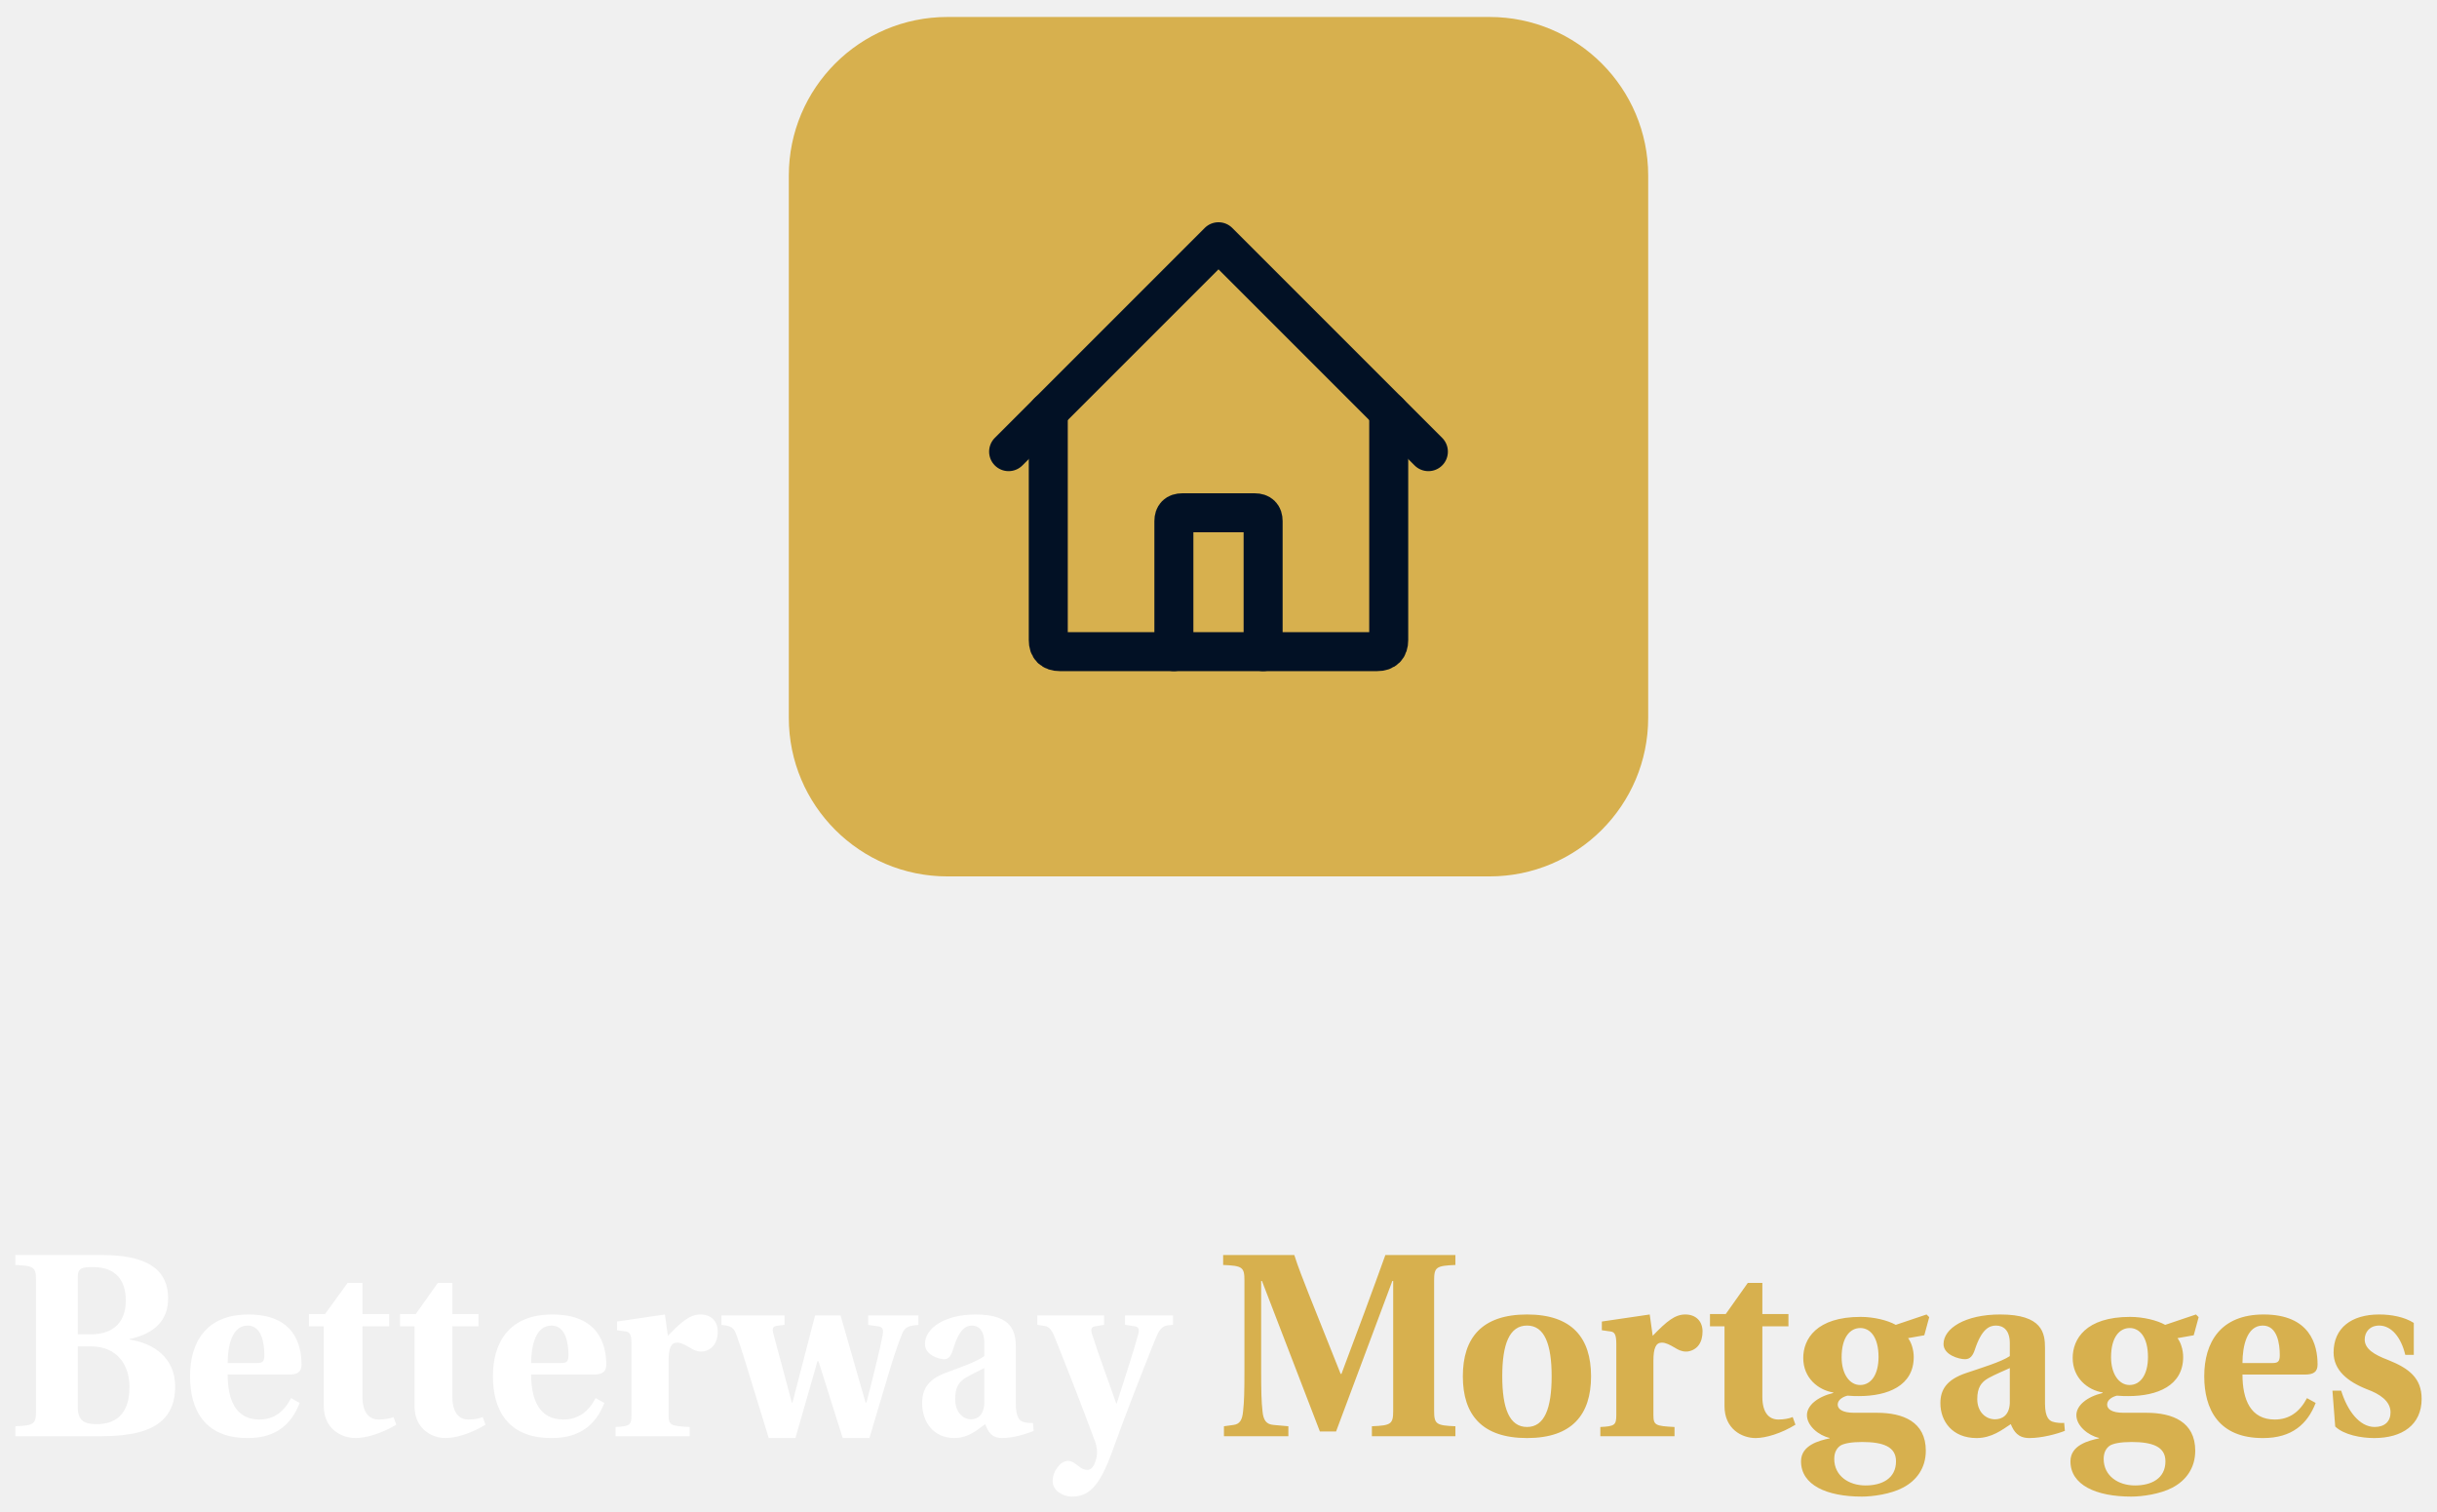
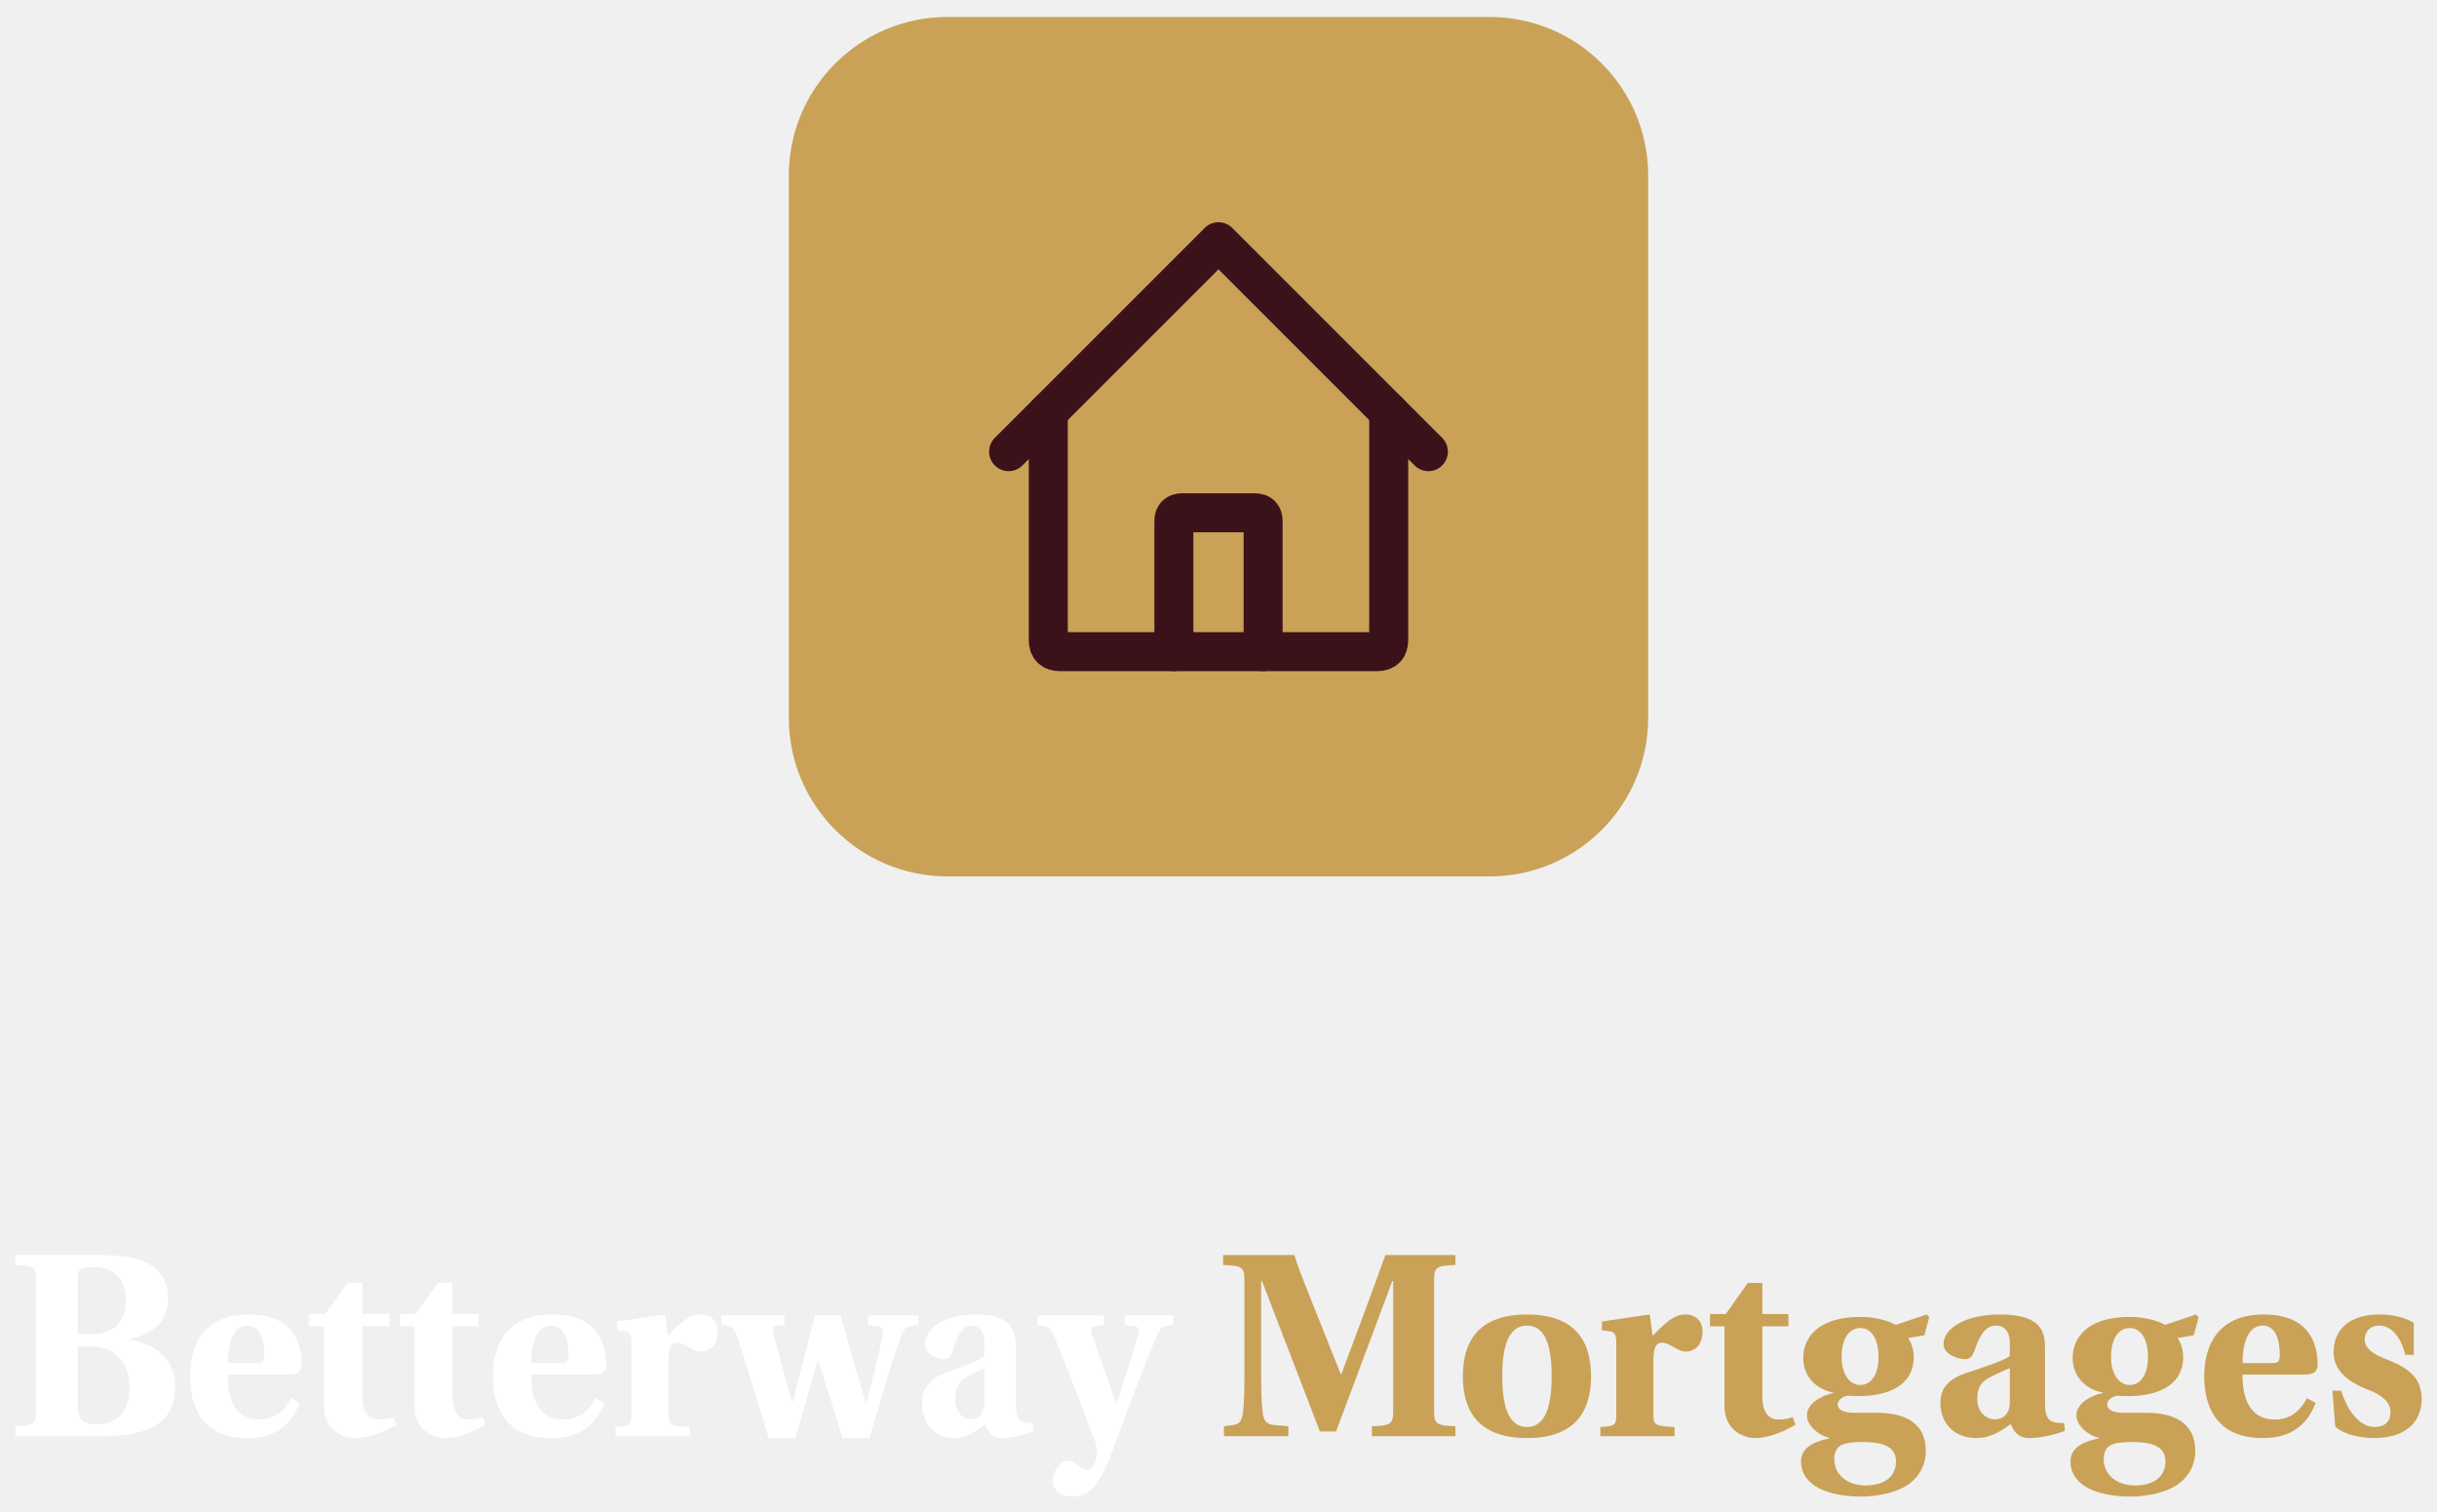
<svg xmlns="http://www.w3.org/2000/svg" viewBox="118 250 1364 846" width="1364" height="846" shape-rendering="geometricPrecision">
  <defs>
    <linearGradient id="sovereignGold_09_Stacked_Logo_White_and_Gold_Transparent" x1="0%" y1="0%" x2="100%" y2="100%">
-       <stop offset="0%" stop-color="#DFBA5B" />
-       <stop offset="50%" stop-color="#D7B04E" />
-       <stop offset="100%" stop-color="#C89F3F" />
+       <stop offset="0%" stop-color="#C9A257" />
+       <stop offset="50%" stop-color="#C9A257" />
+       <stop offset="100%" stop-color="#B08A3E" />
    </linearGradient>
    <linearGradient id="brushedGold_09_Stacked_Logo_White_and_Gold_Transparent" x1="0%" y1="0%" x2="100%" y2="100%">
-       <stop offset="0%" stop-color="#F6E2A4" />
-       <stop offset="35%" stop-color="#DFB859" />
-       <stop offset="70%" stop-color="#C59B3B" />
-       <stop offset="100%" stop-color="#9E7622" />
+       <stop offset="0%" stop-color="#ECD9A6" />
+       <stop offset="35%" stop-color="#C9A257" />
+       <stop offset="70%" stop-color="#B08A3E" />
+       <stop offset="100%" stop-color="#7D5F1F" />
    </linearGradient>
    <linearGradient id="daylightGold_09_Stacked_Logo_White_and_Gold_Transparent" x1="0%" y1="0%" x2="100%" y2="100%">
-       <stop offset="0%" stop-color="#D4AC4B" />
-       <stop offset="50%" stop-color="#C29736" />
-       <stop offset="100%" stop-color="#A67C21" />
+       <stop offset="0%" stop-color="#C9A257" />
+       <stop offset="50%" stop-color="#B08A3E" />
+       <stop offset="100%" stop-color="#7D5F1F" />
    </linearGradient>
    <radialGradient id="midnightNavyBg_09_Stacked_Logo_White_and_Gold_Transparent" cx="50%" cy="45%" r="75%">
-       <stop offset="0%" stop-color="#051B38" />
-       <stop offset="65%" stop-color="#021125" />
-       <stop offset="100%" stop-color="#010A17" />
+       <stop offset="0%" stop-color="#4A1520" />
+       <stop offset="65%" stop-color="#3B1219" />
+       <stop offset="100%" stop-color="#2A0B10" />
    </radialGradient>
  </defs>
  <g transform="translate(311.60, -153.05) scale(1.85)">
    <g>
-       <rect x="134.00" y="223.00" width="260.00" height="260.00" rx="48.00" fill="#D7B04E" />
-       <g fill="none" stroke="#021125" stroke-width="11.80" stroke-linecap="round" stroke-linejoin="round">
+       <rect x="134.00" y="223.00" width="260.00" height="260.00" rx="48.00" fill="#C9A257" />
+       <g fill="none" stroke="#3B1219" stroke-width="11.80" stroke-linecap="round" stroke-linejoin="round">
        <path d="M 200.50,354.50 L 264.00,291.00 L 327.50,354.50" />
        <path d="M 212.50,342.50 L 212.50,411.50 Q 212.50,415.00 216.00,415.00 L 312.00,415.00 Q 315.50,415.00 315.50,411.50 L 315.50,342.50" />
        <path d="M 250.50,415.00 L 250.50,375.50 Q 250.50,373.00 253.00,373.00 L 275.00,373.00 Q 277.50,373.00 277.50,375.50 L 277.50,415.00" />
      </g>
    </g>
  </g>
  <g transform="translate(-334.12, 642.48) scale(1.04)">
    <path d="M 476.59,347.18 L 483.75,347.18 C 497.80,347.18 504.41,357.17 504.41,369.02 C 504.41,384.10 496.55,389.03 486.71,389.03 C 479.69,389.03 476.59,386.76 476.59,379.87 L 476.59,347.18 Z M 476.59,309.69 C 476.59,304.91 479.12,304.49 484.74,304.49 C 497.38,304.49 502.43,311.96 502.43,322.52 C 502.43,332.94 496.97,340.69 483.46,340.69 L 476.59,340.69 L 476.59,309.69 Z M 443.00,298.00 L 443.00,303.35 C 452.99,303.79 454.11,304.49 454.11,311.67 L 454.11,381.83 C 454.11,389.03 452.99,389.73 443.00,390.15 L 443.00,395.50 L 489.37,395.50 C 505.40,395.50 515.08,392.68 520.99,387.88 C 526.76,383.24 529.00,376.48 529.00,368.86 C 529.00,353.23 517.47,345.48 504.41,343.50 L 504.41,343.24 C 518.18,340.27 525.20,332.94 525.20,321.40 C 525.20,304.21 511.57,298.00 489.37,298.00 L 443.00,298.00 Z M 591.39,375.01 C 587.56,382.39 582.09,386.53 574.33,386.53 C 561.59,386.53 557.25,375.92 557.25,362.34 L 590.11,362.34 C 594.71,362.34 597.00,361.05 597.00,356.90 C 597.00,346.31 593.06,330.00 568.45,330.00 C 545.52,330.00 537.00,345.14 537.00,363.25 C 537.00,380.83 544.50,396.62 568.21,396.50 C 583.36,396.50 591.64,389.00 595.98,377.60 L 591.39,375.01 Z M 557.25,356.13 C 557.25,346.82 559.67,335.96 567.96,335.96 C 575.72,335.96 576.99,345.79 576.99,351.87 C 576.99,355.37 575.98,356.13 573.05,356.13 L 557.25,356.13 Z M 644.14,336.39 L 644.14,329.75 L 629.80,329.75 L 629.80,313.00 L 621.81,313.00 L 609.68,329.75 L 601.00,329.75 L 601.00,336.39 L 608.99,336.39 L 608.99,379.34 C 608.99,391.45 618.36,396.50 626.09,396.50 C 631.74,396.50 640.29,393.97 648.00,389.31 L 646.49,385.20 C 644.55,385.99 641.67,386.53 638.63,386.53 C 633.40,386.53 629.80,382.81 629.80,374.29 L 629.80,336.39 L 644.14,336.39 Z M 692.23,336.39 L 692.23,329.75 L 678.19,329.75 L 678.19,313.00 L 670.36,313.00 L 658.50,329.75 L 650.00,329.75 L 650.00,336.39 L 657.82,336.39 L 657.82,379.34 C 657.82,391.45 666.99,396.50 674.56,396.50 C 680.08,396.50 688.45,393.97 696.00,389.31 L 694.52,385.20 C 692.63,385.99 689.80,386.53 686.83,386.53 C 681.71,386.53 678.19,382.81 678.19,374.29 L 678.19,336.39 L 692.23,336.39 Z M 755.29,375.01 C 751.41,382.39 745.84,386.53 737.95,386.53 C 725.00,386.53 720.58,375.92 720.58,362.34 L 754.00,362.34 C 758.67,362.34 761.00,361.05 761.00,356.90 C 761.00,346.31 756.99,330.00 731.98,330.00 C 708.66,330.00 700.00,345.14 700.00,363.25 C 700.00,380.83 707.63,396.62 731.73,396.50 C 747.14,396.50 755.56,389.00 759.97,377.60 L 755.29,375.01 Z M 720.58,356.13 C 720.58,346.82 723.05,335.96 731.47,335.96 C 739.36,335.96 740.66,345.79 740.66,351.87 C 740.66,355.37 739.63,356.13 736.65,356.13 L 720.58,356.13 Z M 794.56,354.93 C 794.56,348.14 795.89,345.15 799.05,345.15 C 801.17,345.15 803.16,346.19 806.07,347.88 C 807.78,348.92 809.62,349.96 812.14,349.96 C 814.78,349.96 817.43,348.53 818.87,346.57 C 820.34,344.62 821.00,342.01 821.00,339.13 C 821.00,333.53 817.30,330.00 811.75,330.00 C 806.19,330.00 801.83,333.53 794.17,341.48 L 792.58,330.00 L 766.81,333.79 L 766.81,338.48 L 771.43,339.13 C 773.54,339.40 774.59,340.58 774.59,345.80 L 774.59,384.15 C 774.59,389.63 773.54,390.16 766.00,390.55 L 766.00,395.50 L 805.92,395.50 L 805.92,390.55 C 795.74,390.02 794.56,389.63 794.56,384.15 L 794.56,354.93 Z M 823.00,330.50 L 823.00,335.61 C 828.22,336.16 829.65,336.83 831.22,341.40 C 834.10,349.63 834.87,352.32 837.48,360.81 L 848.45,396.50 L 862.81,396.50 L 874.68,355.14 L 875.21,355.14 L 888.27,396.50 L 902.63,396.50 L 912.03,364.97 C 914.76,355.69 917.52,347.21 919.47,342.35 C 921.43,337.11 922.33,336.16 929.00,335.61 L 929.00,330.50 L 901.97,330.50 L 901.97,335.61 L 907.58,336.43 C 909.93,336.83 910.19,338.31 909.81,340.88 C 908.62,347.61 904.32,364.72 901.06,377.37 L 900.55,377.37 L 887.09,330.50 L 873.38,330.50 L 861.24,377.37 L 860.86,377.37 L 850.94,340.33 C 850.15,337.36 850.68,336.29 853.29,336.01 L 856.94,335.61 L 856.94,330.50 L 823.00,330.50 Z M 990.66,388.35 C 989.16,388.48 986.85,388.35 985.12,387.71 C 983.63,387.18 981.43,385.63 981.43,378.01 L 981.43,348.11 C 981.43,340.09 980.27,330.00 959.85,330.00 C 942.90,330.00 932.51,337.50 932.51,345.91 C 932.51,351.73 939.89,354.07 942.90,354.07 C 945.42,354.07 946.70,351.99 947.62,348.90 C 950.85,337.90 954.55,335.96 957.77,335.96 C 961.13,335.96 964.46,338.15 964.46,345.52 L 964.46,352.38 C 960.42,355.49 950.74,358.72 943.24,361.57 C 934.12,365.07 931.00,370.36 931.00,377.74 C 931.00,387.44 936.77,396.50 948.43,396.50 C 955.81,396.50 960.89,391.97 964.93,389.00 C 966.43,393.00 968.39,396.50 973.93,396.50 C 979.93,396.50 987.20,394.30 991.00,392.62 L 990.66,388.35 Z M 964.46,377.60 C 964.25,384.59 960.42,386.41 957.32,386.41 C 952.81,386.41 948.78,382.39 948.78,375.54 C 948.78,369.46 950.62,366.48 954.08,364.28 C 957.66,362.08 961.70,360.28 964.46,358.84 L 964.46,377.60 Z M 1040.20,330.50 L 1040.20,335.56 L 1045.48,336.37 C 1047.26,336.62 1048.04,337.83 1047.40,340.36 C 1043.81,353.02 1039.70,365.40 1035.71,377.91 L 1035.47,377.91 C 1031.22,365.67 1026.49,353.27 1022.50,340.76 C 1021.60,338.10 1022.00,336.62 1024.05,336.37 L 1028.92,335.56 L 1028.92,330.50 L 993.00,330.50 L 993.00,335.56 L 997.23,336.22 C 999.15,336.62 1000.70,338.10 1002.12,341.70 C 1009.56,360.20 1017.25,379.91 1024.05,398.30 C 1025.07,400.97 1025.45,404.42 1024.81,407.08 C 1024.05,410.14 1022.89,413.62 1019.82,413.62 C 1018.40,413.62 1016.73,412.95 1015.19,411.62 C 1012.76,409.75 1011.60,408.81 1009.42,408.81 C 1005.33,408.81 1001.22,414.54 1001.22,419.61 C 1001.22,424.80 1006.73,428.00 1011.60,428.00 C 1020.46,428.00 1026.35,422.94 1033.29,403.76 C 1040.72,383.11 1048.42,363.53 1056.00,344.49 C 1058.30,338.76 1059.71,336.22 1063.29,335.83 L 1066.00,335.56 L 1066.00,330.50 L 1040.20,330.50 Z" fill="#FFFFFF" fill-rule="evenodd" />
-     <path d="M 1218.00,395.50 L 1218.00,390.15 C 1207.71,389.73 1206.54,389.03 1206.54,381.83 L 1206.54,311.67 C 1206.54,304.49 1207.71,303.79 1218.00,303.35 L 1218.00,298.00 L 1180.30,298.00 C 1177.83,304.76 1172.91,318.58 1168.99,329.00 L 1156.67,361.97 L 1156.24,361.97 L 1138.97,318.72 C 1136.50,312.38 1133.17,304.05 1131.29,298.00 L 1093.00,298.00 L 1093.00,303.35 C 1103.31,303.79 1104.46,304.49 1104.46,311.67 L 1104.46,359.99 C 1104.46,371.55 1104.31,377.05 1103.74,381.98 C 1103.31,386.91 1101.86,389.03 1098.51,389.45 L 1093.43,390.15 L 1093.43,395.50 L 1128.10,395.50 L 1128.10,390.15 L 1120.26,389.45 C 1116.20,389.16 1114.62,386.91 1114.18,381.98 C 1113.60,376.90 1113.46,371.42 1113.46,359.99 L 1113.46,311.96 L 1113.89,311.96 L 1145.07,392.97 L 1153.77,392.97 L 1184.06,311.96 L 1184.51,311.96 L 1184.51,381.83 C 1184.51,389.03 1183.33,389.73 1173.05,390.15 L 1173.05,395.50 L 1218.00,395.50 Z M 1256.56,330.00 C 1232.26,330.00 1222.00,342.55 1222.00,363.25 C 1222.00,383.95 1232.26,396.50 1256.56,396.50 C 1280.74,396.50 1291.00,383.95 1291.00,363.25 C 1291.00,342.55 1280.74,330.00 1256.56,330.00 Z M 1243.21,363.25 C 1243.21,345.91 1247.09,335.96 1256.56,335.96 C 1265.91,335.96 1269.79,345.91 1269.79,363.25 C 1269.79,380.59 1265.91,390.54 1256.56,390.54 C 1247.09,390.54 1243.21,380.59 1243.21,363.25 Z M 1324.56,354.93 C 1324.56,348.14 1325.89,345.15 1329.05,345.15 C 1331.17,345.15 1333.16,346.19 1336.07,347.88 C 1337.78,348.92 1339.62,349.96 1342.14,349.96 C 1344.78,349.96 1347.43,348.53 1348.87,346.57 C 1350.34,344.62 1351.00,342.01 1351.00,339.13 C 1351.00,333.53 1347.30,330.00 1341.75,330.00 C 1336.19,330.00 1331.83,333.53 1324.17,341.48 L 1322.58,330.00 L 1296.81,333.79 L 1296.81,338.48 L 1301.43,339.13 C 1303.54,339.40 1304.59,340.58 1304.59,345.80 L 1304.59,384.15 C 1304.59,389.63 1303.54,390.16 1296.00,390.55 L 1296.00,395.50 L 1335.92,395.50 L 1335.92,390.55 C 1325.74,390.02 1324.56,389.63 1324.56,384.15 L 1324.56,354.93 Z M 1397.23,336.39 L 1397.23,329.75 L 1383.19,329.75 L 1383.19,313.00 L 1375.36,313.00 L 1363.50,329.75 L 1355.00,329.75 L 1355.00,336.39 L 1362.82,336.39 L 1362.82,379.34 C 1362.82,391.45 1371.99,396.50 1379.56,396.50 C 1385.08,396.50 1393.45,393.97 1401.00,389.31 L 1399.52,385.20 C 1397.63,385.99 1394.80,386.53 1391.83,386.53 C 1386.71,386.53 1383.19,382.81 1383.19,374.29 L 1383.19,336.39 L 1397.23,336.39 Z M 1432.60,382.90 C 1426.12,382.90 1423.74,380.83 1423.74,378.47 C 1423.74,375.63 1427.18,374.07 1429.04,373.68 C 1431.55,373.92 1433.53,373.92 1435.13,373.92 C 1450.75,373.92 1464.66,368.34 1464.66,352.89 C 1464.66,348.99 1463.34,344.95 1461.62,342.73 L 1470.35,341.19 L 1473.00,331.44 L 1471.55,330.00 L 1454.99,335.58 C 1450.63,333.13 1443.20,331.30 1436.06,331.30 C 1412.22,331.30 1405.20,343.26 1405.20,353.39 C 1405.20,364.18 1413.27,370.67 1421.34,371.97 L 1421.34,372.24 C 1412.73,374.33 1407.19,379.00 1407.19,384.20 C 1407.19,389.92 1413.54,395.12 1419.36,396.42 L 1419.36,396.67 C 1413.81,397.84 1404.00,400.32 1404.00,409.01 C 1404.00,421.77 1417.78,428.00 1436.72,428.00 C 1442.54,428.00 1452.22,426.70 1458.84,423.19 C 1466.13,419.41 1471.16,412.67 1471.16,403.31 C 1471.16,387.71 1458.84,382.90 1444.94,382.90 L 1432.60,382.90 Z M 1425.85,353.01 C 1425.85,341.96 1430.61,337.29 1435.91,337.29 C 1441.09,337.29 1445.72,341.96 1445.72,352.89 C 1445.72,362.10 1441.87,367.95 1435.79,367.95 C 1430.10,367.95 1425.85,361.98 1425.85,353.01 Z M 1436.84,398.62 C 1448.10,398.62 1455.12,401.09 1455.12,409.01 C 1455.12,418.25 1447.59,422.01 1438.71,422.01 C 1429.83,422.01 1421.88,416.95 1421.88,407.71 C 1421.88,404.08 1423.33,401.87 1425.19,400.57 C 1427.06,399.41 1431.03,398.62 1436.84,398.62 Z M 1545.62,388.35 C 1543.95,388.48 1541.37,388.35 1539.44,387.71 C 1537.77,387.18 1535.31,385.63 1535.31,378.01 L 1535.31,348.11 C 1535.31,340.09 1534.02,330.00 1511.21,330.00 C 1492.29,330.00 1480.69,337.50 1480.69,345.91 C 1480.69,351.73 1488.93,354.07 1492.29,354.07 C 1495.11,354.07 1496.54,351.99 1497.56,348.90 C 1501.17,337.90 1505.29,335.96 1508.90,335.96 C 1512.64,335.96 1516.37,338.15 1516.37,345.52 L 1516.37,352.38 C 1511.86,355.49 1501.04,358.72 1492.67,361.57 C 1482.48,365.07 1479.00,370.36 1479.00,377.74 C 1479.00,387.44 1485.44,396.50 1498.47,396.50 C 1506.70,396.50 1512.38,391.97 1516.89,389.00 C 1518.56,393.00 1520.75,396.50 1526.93,396.50 C 1533.64,396.50 1541.75,394.30 1546.00,392.62 L 1545.62,388.35 Z M 1516.37,377.60 C 1516.12,384.59 1511.86,386.41 1508.39,386.41 C 1503.36,386.41 1498.85,382.39 1498.85,375.54 C 1498.85,369.46 1500.90,366.48 1504.77,364.28 C 1508.78,362.08 1513.29,360.28 1516.37,358.84 L 1516.37,377.60 Z M 1577.60,382.90 C 1571.12,382.90 1568.74,380.83 1568.74,378.47 C 1568.74,375.63 1572.18,374.07 1574.04,373.68 C 1576.55,373.92 1578.53,373.92 1580.13,373.92 C 1595.75,373.92 1609.66,368.34 1609.66,352.89 C 1609.66,348.99 1608.34,344.95 1606.62,342.73 L 1615.35,341.19 L 1618.00,331.44 L 1616.55,330.00 L 1599.99,335.58 C 1595.63,333.13 1588.20,331.30 1581.06,331.30 C 1557.22,331.30 1550.20,343.26 1550.20,353.39 C 1550.20,364.18 1558.27,370.67 1566.34,371.97 L 1566.34,372.24 C 1557.73,374.33 1552.19,379.00 1552.19,384.20 C 1552.19,389.92 1558.54,395.12 1564.36,396.42 L 1564.36,396.67 C 1558.81,397.84 1549.00,400.32 1549.00,409.01 C 1549.00,421.77 1562.78,428.00 1581.72,428.00 C 1587.54,428.00 1597.22,426.70 1603.84,423.19 C 1611.13,419.41 1616.16,412.67 1616.16,403.31 C 1616.16,387.71 1603.84,382.90 1589.94,382.90 L 1577.60,382.90 Z M 1570.85,353.01 C 1570.85,341.96 1575.61,337.29 1580.91,337.29 C 1586.09,337.29 1590.72,341.96 1590.72,352.89 C 1590.72,362.10 1586.87,367.95 1580.79,367.95 C 1575.10,367.95 1570.85,361.98 1570.85,353.01 Z M 1581.84,398.62 C 1593.10,398.62 1600.12,401.09 1600.12,409.01 C 1600.12,418.25 1592.59,422.01 1583.71,422.01 C 1574.83,422.01 1566.88,416.95 1566.88,407.71 C 1566.88,404.08 1568.33,401.87 1570.19,400.57 C 1572.06,399.41 1576.03,398.62 1581.84,398.62 Z M 1676.29,375.01 C 1672.41,382.39 1666.84,386.53 1658.95,386.53 C 1646.00,386.53 1641.58,375.92 1641.58,362.34 L 1675.00,362.34 C 1679.67,362.34 1682.00,361.05 1682.00,356.90 C 1682.00,346.31 1677.99,330.00 1652.98,330.00 C 1629.66,330.00 1621.00,345.14 1621.00,363.25 C 1621.00,380.83 1628.63,396.62 1652.73,396.50 C 1668.14,396.50 1676.56,389.00 1680.97,377.60 L 1676.29,375.01 Z M 1641.58,356.13 C 1641.58,346.82 1644.05,335.96 1652.47,335.96 C 1660.36,335.96 1661.66,345.79 1661.66,351.87 C 1661.66,355.37 1660.63,356.13 1657.65,356.13 L 1641.58,356.13 Z M 1691.49,390.29 C 1696.20,394.82 1705.50,396.50 1712.46,396.50 C 1727.57,396.50 1738.00,389.39 1738.00,375.42 C 1738.00,364.28 1731.30,358.99 1719.90,354.46 C 1712.69,351.73 1707.36,348.64 1707.36,343.46 C 1707.36,339.44 1710.10,335.96 1715.17,335.96 C 1721.51,335.96 1726.84,341.91 1729.20,351.73 L 1733.78,351.73 L 1733.78,334.53 C 1728.70,331.29 1721.63,330.00 1715.17,330.00 C 1700.06,330.00 1690.62,337.38 1690.62,350.44 C 1690.62,359.89 1697.95,366.10 1708.86,370.36 C 1715.17,372.69 1721.26,376.45 1721.26,382.65 C 1721.26,387.57 1718.16,390.54 1712.69,390.54 C 1704.51,390.54 1697.95,381.62 1694.71,371.01 L 1690.00,371.01 L 1691.49,390.29 Z" fill="#D7B04E" fill-rule="evenodd" />
+     <path d="M 1218.00,395.50 L 1218.00,390.15 C 1207.71,389.73 1206.54,389.03 1206.54,381.83 L 1206.54,311.67 C 1206.54,304.49 1207.71,303.79 1218.00,303.35 L 1218.00,298.00 L 1180.30,298.00 C 1177.83,304.76 1172.91,318.58 1168.99,329.00 L 1156.67,361.97 L 1156.24,361.97 L 1138.97,318.72 C 1136.50,312.38 1133.17,304.05 1131.29,298.00 L 1093.00,298.00 L 1093.00,303.35 C 1103.31,303.79 1104.46,304.49 1104.46,311.67 L 1104.46,359.99 C 1104.46,371.55 1104.31,377.05 1103.74,381.98 C 1103.31,386.91 1101.86,389.03 1098.51,389.45 L 1093.43,390.15 L 1093.43,395.50 L 1128.10,395.50 L 1128.10,390.15 L 1120.26,389.45 C 1116.20,389.16 1114.62,386.91 1114.18,381.98 C 1113.60,376.90 1113.46,371.42 1113.46,359.99 L 1113.46,311.96 L 1113.89,311.96 L 1145.07,392.97 L 1153.77,392.97 L 1184.06,311.96 L 1184.51,311.96 L 1184.51,381.83 C 1184.51,389.03 1183.33,389.73 1173.05,390.15 L 1173.05,395.50 L 1218.00,395.50 Z M 1256.56,330.00 C 1232.26,330.00 1222.00,342.55 1222.00,363.25 C 1222.00,383.95 1232.26,396.50 1256.56,396.50 C 1280.74,396.50 1291.00,383.95 1291.00,363.25 C 1291.00,342.55 1280.74,330.00 1256.56,330.00 Z M 1243.21,363.25 C 1243.21,345.91 1247.09,335.96 1256.56,335.96 C 1265.91,335.96 1269.79,345.91 1269.79,363.25 C 1269.79,380.59 1265.91,390.54 1256.56,390.54 C 1247.09,390.54 1243.21,380.59 1243.21,363.25 Z M 1324.56,354.93 C 1324.56,348.14 1325.89,345.15 1329.05,345.15 C 1331.17,345.15 1333.16,346.19 1336.07,347.88 C 1337.78,348.92 1339.62,349.96 1342.14,349.96 C 1344.78,349.96 1347.43,348.53 1348.87,346.57 C 1350.34,344.62 1351.00,342.01 1351.00,339.13 C 1351.00,333.53 1347.30,330.00 1341.75,330.00 C 1336.19,330.00 1331.83,333.53 1324.17,341.48 L 1322.58,330.00 L 1296.81,333.79 L 1296.81,338.48 L 1301.43,339.13 C 1303.54,339.40 1304.59,340.58 1304.59,345.80 L 1304.59,384.15 C 1304.59,389.63 1303.54,390.16 1296.00,390.55 L 1296.00,395.50 L 1335.92,395.50 L 1335.92,390.55 C 1325.74,390.02 1324.56,389.63 1324.56,384.15 L 1324.56,354.93 Z M 1397.23,336.39 L 1397.23,329.75 L 1383.19,329.75 L 1383.19,313.00 L 1375.36,313.00 L 1363.50,329.75 L 1355.00,329.75 L 1355.00,336.39 L 1362.82,336.39 L 1362.82,379.34 C 1362.82,391.45 1371.99,396.50 1379.56,396.50 C 1385.08,396.50 1393.45,393.97 1401.00,389.31 L 1399.52,385.20 C 1397.63,385.99 1394.80,386.53 1391.83,386.53 C 1386.71,386.53 1383.19,382.81 1383.19,374.29 L 1383.19,336.39 L 1397.23,336.39 Z M 1432.60,382.90 C 1426.12,382.90 1423.74,380.83 1423.74,378.47 C 1423.74,375.63 1427.18,374.07 1429.04,373.68 C 1431.55,373.92 1433.53,373.92 1435.13,373.92 C 1450.75,373.92 1464.66,368.34 1464.66,352.89 C 1464.66,348.99 1463.34,344.95 1461.62,342.73 L 1470.35,341.19 L 1473.00,331.44 L 1471.55,330.00 L 1454.99,335.58 C 1450.63,333.13 1443.20,331.30 1436.06,331.30 C 1412.22,331.30 1405.20,343.26 1405.20,353.39 C 1405.20,364.18 1413.27,370.67 1421.34,371.97 L 1421.34,372.24 C 1412.73,374.33 1407.19,379.00 1407.19,384.20 C 1407.19,389.92 1413.54,395.12 1419.36,396.42 L 1419.36,396.67 C 1413.81,397.84 1404.00,400.32 1404.00,409.01 C 1404.00,421.77 1417.78,428.00 1436.72,428.00 C 1442.54,428.00 1452.22,426.70 1458.84,423.19 C 1466.13,419.41 1471.16,412.67 1471.16,403.31 C 1471.16,387.71 1458.84,382.90 1444.94,382.90 L 1432.60,382.90 Z M 1425.85,353.01 C 1425.85,341.96 1430.61,337.29 1435.91,337.29 C 1441.09,337.29 1445.72,341.96 1445.72,352.89 C 1445.72,362.10 1441.87,367.95 1435.79,367.95 C 1430.10,367.95 1425.85,361.98 1425.85,353.01 Z M 1436.84,398.62 C 1448.10,398.62 1455.12,401.09 1455.12,409.01 C 1455.12,418.25 1447.59,422.01 1438.71,422.01 C 1429.83,422.01 1421.88,416.95 1421.88,407.71 C 1421.88,404.08 1423.33,401.87 1425.19,400.57 C 1427.06,399.41 1431.03,398.62 1436.84,398.62 Z M 1545.62,388.35 C 1543.95,388.48 1541.37,388.35 1539.44,387.71 C 1537.77,387.18 1535.31,385.63 1535.31,378.01 L 1535.31,348.11 C 1535.31,340.09 1534.02,330.00 1511.21,330.00 C 1492.29,330.00 1480.69,337.50 1480.69,345.91 C 1480.69,351.73 1488.93,354.07 1492.29,354.07 C 1495.11,354.07 1496.54,351.99 1497.56,348.90 C 1501.17,337.90 1505.29,335.96 1508.90,335.96 C 1512.64,335.96 1516.37,338.15 1516.37,345.52 L 1516.37,352.38 C 1511.86,355.49 1501.04,358.72 1492.67,361.57 C 1482.48,365.07 1479.00,370.36 1479.00,377.74 C 1479.00,387.44 1485.44,396.50 1498.47,396.50 C 1506.70,396.50 1512.38,391.97 1516.89,389.00 C 1518.56,393.00 1520.75,396.50 1526.93,396.50 C 1533.64,396.50 1541.75,394.30 1546.00,392.62 L 1545.62,388.35 Z M 1516.37,377.60 C 1516.12,384.59 1511.86,386.41 1508.39,386.41 C 1503.36,386.41 1498.85,382.39 1498.85,375.54 C 1498.85,369.46 1500.90,366.48 1504.77,364.28 C 1508.78,362.08 1513.29,360.28 1516.37,358.84 L 1516.37,377.60 Z M 1577.60,382.90 C 1571.12,382.90 1568.74,380.83 1568.74,378.47 C 1568.74,375.63 1572.18,374.07 1574.04,373.68 C 1576.55,373.92 1578.53,373.92 1580.13,373.92 C 1595.75,373.92 1609.66,368.34 1609.66,352.89 C 1609.66,348.99 1608.34,344.95 1606.62,342.73 L 1615.35,341.19 L 1618.00,331.44 L 1616.55,330.00 L 1599.99,335.58 C 1595.63,333.13 1588.20,331.30 1581.06,331.30 C 1557.22,331.30 1550.20,343.26 1550.20,353.39 C 1550.20,364.18 1558.27,370.67 1566.34,371.97 L 1566.34,372.24 C 1557.73,374.33 1552.19,379.00 1552.19,384.20 C 1552.19,389.92 1558.54,395.12 1564.36,396.42 L 1564.36,396.67 C 1558.81,397.84 1549.00,400.32 1549.00,409.01 C 1549.00,421.77 1562.78,428.00 1581.72,428.00 C 1587.54,428.00 1597.22,426.70 1603.84,423.19 C 1611.13,419.41 1616.16,412.67 1616.16,403.31 C 1616.16,387.71 1603.84,382.90 1589.94,382.90 L 1577.60,382.90 Z M 1570.85,353.01 C 1570.85,341.96 1575.61,337.29 1580.91,337.29 C 1586.09,337.29 1590.72,341.96 1590.72,352.89 C 1590.72,362.10 1586.87,367.95 1580.79,367.95 C 1575.10,367.95 1570.85,361.98 1570.85,353.01 Z M 1581.84,398.62 C 1593.10,398.62 1600.12,401.09 1600.12,409.01 C 1600.12,418.25 1592.59,422.01 1583.71,422.01 C 1574.83,422.01 1566.88,416.95 1566.88,407.71 C 1566.88,404.08 1568.33,401.87 1570.19,400.57 C 1572.06,399.41 1576.03,398.62 1581.84,398.62 Z M 1676.29,375.01 C 1672.41,382.39 1666.84,386.53 1658.95,386.53 C 1646.00,386.53 1641.58,375.92 1641.58,362.34 L 1675.00,362.34 C 1679.67,362.34 1682.00,361.05 1682.00,356.90 C 1682.00,346.31 1677.99,330.00 1652.98,330.00 C 1629.66,330.00 1621.00,345.14 1621.00,363.25 C 1621.00,380.83 1628.63,396.62 1652.73,396.50 C 1668.14,396.50 1676.56,389.00 1680.97,377.60 L 1676.29,375.01 Z M 1641.58,356.13 C 1641.58,346.82 1644.05,335.96 1652.47,335.96 C 1660.36,335.96 1661.66,345.79 1661.66,351.87 C 1661.66,355.37 1660.63,356.13 1657.65,356.13 L 1641.58,356.13 Z M 1691.49,390.29 C 1696.20,394.82 1705.50,396.50 1712.46,396.50 C 1727.57,396.50 1738.00,389.39 1738.00,375.42 C 1738.00,364.28 1731.30,358.99 1719.90,354.46 C 1712.69,351.73 1707.36,348.64 1707.36,343.46 C 1707.36,339.44 1710.10,335.96 1715.17,335.96 C 1721.51,335.96 1726.84,341.91 1729.20,351.73 L 1733.78,351.73 L 1733.78,334.53 C 1728.70,331.29 1721.63,330.00 1715.17,330.00 C 1700.06,330.00 1690.62,337.38 1690.62,350.44 C 1690.62,359.89 1697.95,366.10 1708.86,370.36 C 1715.17,372.69 1721.26,376.45 1721.26,382.65 C 1721.26,387.57 1718.16,390.54 1712.69,390.54 C 1704.51,390.54 1697.95,381.62 1694.71,371.01 L 1690.00,371.01 L 1691.49,390.29 Z" fill="#C9A257" fill-rule="evenodd" />
  </g>
</svg>
